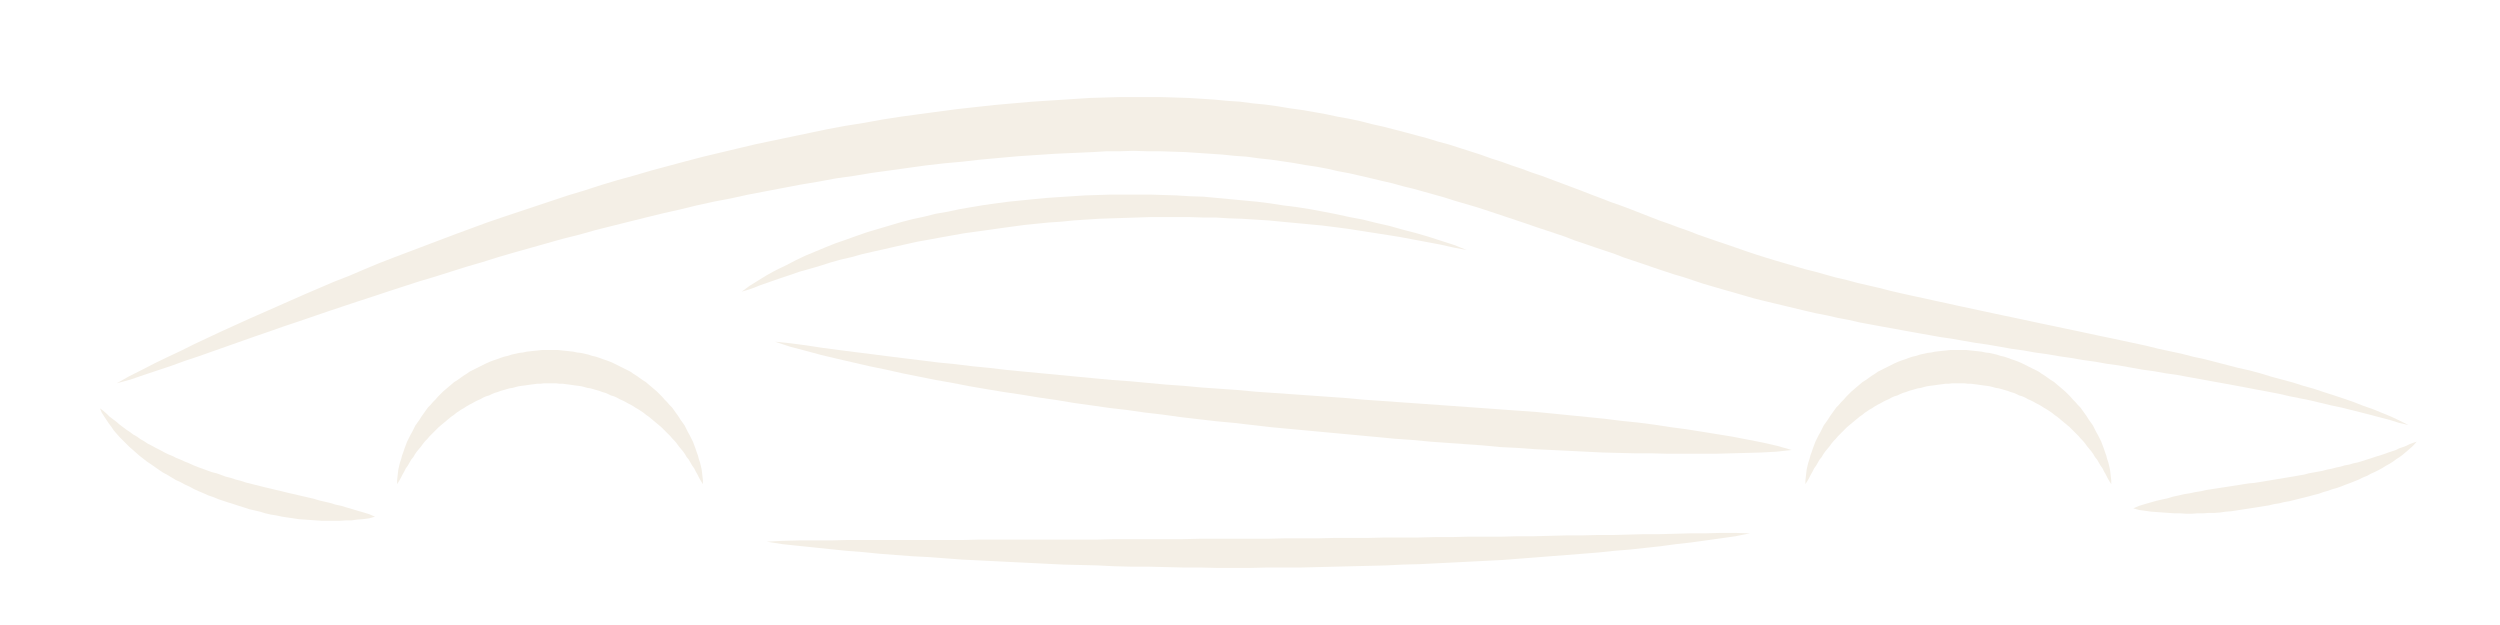
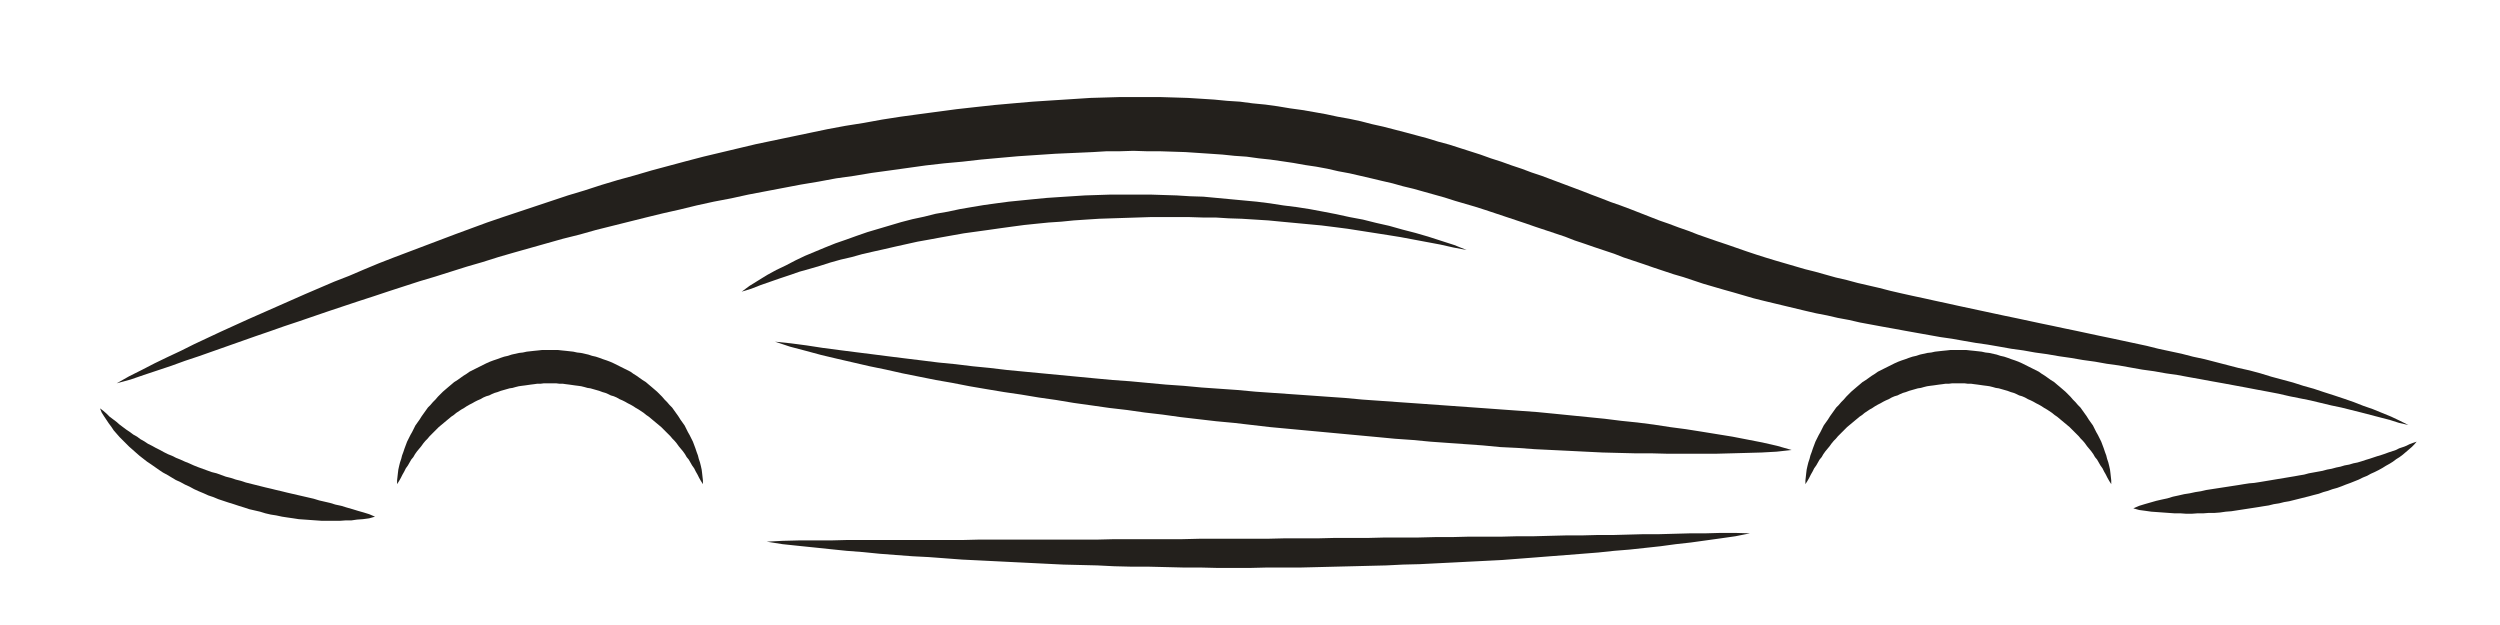
<svg xmlns="http://www.w3.org/2000/svg" viewBox="0 30 600 150" width="600" height="150">
-   <g fill="#f4efe6">
+   <g fill="#23201c">
    <path d="M28.0 122.0L31.3 121.1L34.5 120.0L37.8 118.9L41.1 117.8L44.4 116.6L47.7 115.5L51.1 114.3L54.5 113.1L57.9 111.9L61.3 110.7L64.8 109.5L68.2 108.3L71.8 107.1L75.3 105.9L78.8 104.7L82.4 103.5L86.0 102.3L89.7 101.1L93.3 99.9L97.0 98.7L100.7 97.5L104.4 96.4L108.2 95.2L112.0 94.0L115.8 92.9L119.6 91.7L123.4 90.6L127.3 89.5L131.2 88.4L135.1 87.3L139.1 86.3L143.0 85.2L147.0 84.2L151.0 83.2L155.0 82.2L159.1 81.2L163.1 80.3L167.2 79.3L171.3 78.4L175.5 77.6L179.6 76.7L183.8 75.9L188.0 75.1L192.2 74.3L196.4 73.6L200.7 72.8L205.0 72.2L209.2 71.5L213.6 70.9L217.9 70.3L222.2 69.7L226.6 69.2L231.0 68.8L235.4 68.3L239.8 67.9L244.3 67.5L248.8 67.2L253.3 66.9L257.8 66.7L262.3 66.5L265.6 66.3L268.8 66.3L272.0 66.2L275.2 66.3L278.3 66.3L281.4 66.4L284.5 66.5L287.5 66.7L290.5 66.9L293.4 67.1L296.3 67.4L299.2 67.6L302.1 68.0L304.9 68.3L307.7 68.7L310.4 69.1L313.2 69.6L315.9 70.0L318.6 70.5L321.2 71.1L323.9 71.6L326.5 72.2L329.1 72.8L331.6 73.4L334.2 74.0L336.7 74.7L339.2 75.3L341.7 76.0L344.2 76.7L346.7 77.4L349.2 78.2L351.6 78.9L354.0 79.6L356.5 80.4L358.9 81.2L361.3 82.0L363.7 82.8L366.1 83.6L368.4 84.4L370.8 85.2L373.2 86.0L375.6 86.8L377.9 87.7L380.3 88.5L382.6 89.3L385.0 90.1L387.4 90.9L389.7 91.8L392.1 92.6L394.5 93.4L396.8 94.2L399.2 95.0L401.6 95.8L404.0 96.5L406.4 97.3L408.8 98.1L411.2 98.8L413.6 99.5L416.1 100.2L418.5 100.9L420.9 101.6L423.3 102.2L425.8 102.8L428.3 103.4L430.8 104.0L433.3 104.6L435.9 105.2L438.5 105.7L441.1 106.3L443.8 106.8L446.4 107.4L449.1 107.9L451.8 108.4L454.6 108.9L457.3 109.4L460.1 109.9L462.9 110.4L465.7 110.9L468.5 111.3L471.3 111.8L474.2 112.3L477.0 112.7L479.9 113.2L482.7 113.7L485.6 114.1L488.4 114.6L491.3 115.0L494.2 115.5L497.0 115.9L499.9 116.4L502.8 116.8L505.6 117.3L508.5 117.7L511.3 118.2L514.1 118.7L517.0 119.1L519.8 119.6L522.6 120.0L525.3 120.5L528.1 121.0L530.8 121.5L533.6 122.0L536.3 122.5L539.0 123.0L541.6 123.5L544.3 124.0L546.9 124.5L549.5 125.1L552.0 125.6L554.5 126.1L557.0 126.7L559.5 127.3L561.9 127.8L564.3 128.4L566.7 129.0L569.0 129.6L571.3 130.2L573.6 130.8L575.8 131.5L578.0 132.0L578.0 132.0L576.0 131.0L573.9 130.0L571.7 129.1L569.5 128.2L567.2 127.4L564.9 126.5L562.6 125.7L560.2 124.9L557.7 124.1L555.3 123.3L552.8 122.6L550.3 121.8L547.7 121.1L545.1 120.4L542.5 119.6L539.9 118.9L537.2 118.3L534.5 117.6L531.8 116.9L529.1 116.2L526.3 115.6L523.6 114.9L520.8 114.3L518.0 113.7L515.2 113.0L512.4 112.4L509.6 111.8L506.8 111.2L503.9 110.6L501.1 110.0L498.3 109.4L495.4 108.8L492.6 108.2L489.7 107.6L486.9 107.0L484.1 106.4L481.2 105.8L478.4 105.2L475.6 104.6L472.8 104.0L470.0 103.4L467.3 102.8L464.5 102.2L461.8 101.6L459.0 101.0L456.3 100.4L453.7 99.8L451.0 99.1L448.4 98.5L445.8 97.9L443.2 97.2L440.6 96.6L438.1 95.9L435.6 95.2L433.2 94.6L430.8 93.9L428.4 93.2L426.0 92.5L423.7 91.8L421.5 91.1L419.1 90.3L416.8 89.5L414.5 88.7L412.1 87.9L409.8 87.1L407.5 86.3L405.2 85.4L402.9 84.6L400.5 83.7L398.2 82.9L395.9 82.0L393.6 81.1L391.3 80.2L388.9 79.3L386.6 78.5L384.3 77.6L381.9 76.7L379.6 75.8L377.2 74.9L374.8 74.0L372.4 73.1L370.0 72.2L367.6 71.4L365.2 70.5L362.8 69.7L360.3 68.8L357.8 68.0L355.3 67.1L352.8 66.3L350.3 65.5L347.8 64.7L345.2 64.0L342.6 63.2L340.0 62.5L337.4 61.8L334.7 61.1L332.0 60.4L329.3 59.8L326.6 59.1L323.8 58.5L321.0 58.0L318.2 57.4L315.4 56.9L312.5 56.4L309.6 56.0L306.6 55.5L303.7 55.1L300.6 54.8L297.6 54.4L294.5 54.2L291.4 53.9L288.3 53.7L285.1 53.5L281.9 53.4L278.6 53.3L275.3 53.3L272.0 53.3L268.6 53.3L265.2 53.4L261.7 53.5L257.1 53.8L252.4 54.1L247.8 54.4L243.2 54.8L238.7 55.2L234.1 55.7L229.6 56.2L225.1 56.8L220.6 57.4L216.2 58.0L211.7 58.7L207.3 59.5L202.9 60.2L198.6 61.0L194.3 61.9L190.0 62.8L185.7 63.7L181.4 64.6L177.2 65.6L173.0 66.6L168.8 67.6L164.6 68.7L160.5 69.8L156.4 70.9L152.3 72.1L148.3 73.2L144.3 74.4L140.3 75.7L136.3 76.9L132.4 78.2L128.5 79.5L124.6 80.8L120.7 82.1L116.9 83.4L113.1 84.8L109.3 86.2L105.6 87.6L101.9 89.0L98.2 90.4L94.5 91.8L90.9 93.2L87.3 94.7L83.8 96.2L80.2 97.6L76.7 99.1L73.2 100.6L69.8 102.1L66.4 103.6L63.0 105.1L59.6 106.6L56.3 108.1L53.0 109.6L49.8 111.1L46.6 112.6L43.4 114.2L40.2 115.7L37.1 117.2L34.0 118.8L31.0 120.3L28.0 122.0Z" />
    <path d="M178.0 100.0L180.3 99.3L182.6 98.4L184.9 97.6L187.2 96.8L189.6 96.0L191.9 95.2L194.4 94.5L196.8 93.8L199.3 93.0L201.8 92.3L204.4 91.7L206.9 91.0L209.5 90.4L212.2 89.8L214.8 89.2L217.5 88.6L220.2 88.0L223.0 87.5L225.7 87.0L228.5 86.5L231.3 86.0L234.2 85.6L237.1 85.2L239.9 84.8L242.8 84.4L245.8 84.0L248.7 83.7L251.7 83.4L254.7 83.2L257.7 82.9L260.7 82.7L263.8 82.5L266.8 82.4L269.9 82.3L273.0 82.2L276.1 82.1L279.2 82.1L282.3 82.1L285.4 82.1L288.6 82.2L291.7 82.2L294.9 82.4L298.0 82.5L301.2 82.7L304.4 82.9L307.5 83.2L310.7 83.5L313.9 83.8L317.1 84.1L320.3 84.5L323.4 84.9L326.6 85.4L329.8 85.9L333.0 86.4L336.1 86.9L339.3 87.5L342.5 88.1L345.7 88.7L348.8 89.4L352.0 90.0L352.0 90.0L349.0 88.8L345.9 87.8L342.8 86.8L339.7 85.9L336.6 85.1L333.4 84.2L330.3 83.5L327.1 82.7L323.9 82.1L320.7 81.4L317.6 80.8L314.4 80.2L311.2 79.7L308.0 79.3L304.8 78.8L301.6 78.4L298.4 78.1L295.2 77.8L292.0 77.5L288.8 77.2L285.6 77.1L282.4 76.9L279.2 76.8L276.1 76.7L272.9 76.7L269.8 76.7L266.6 76.7L263.5 76.8L260.4 76.9L257.3 77.1L254.2 77.3L251.2 77.5L248.1 77.8L245.1 78.1L242.1 78.4L239.1 78.8L236.2 79.2L233.2 79.7L230.3 80.2L227.5 80.8L224.6 81.3L221.8 82.0L219.0 82.6L216.3 83.3L213.6 84.1L210.9 84.9L208.2 85.7L205.6 86.6L203.1 87.5L200.5 88.4L198.0 89.4L195.6 90.4L193.2 91.4L190.9 92.5L188.6 93.7L186.3 94.8L184.1 96.0L182.0 97.3L179.9 98.6L178.0 100.0Z" />
    <path d="M430.0 138.0L426.5 137.0L423.0 136.2L419.4 135.5L415.8 134.8L412.1 134.2L408.4 133.6L404.6 133.0L400.8 132.5L396.9 131.9L393.0 131.4L389.1 131.0L385.1 130.5L381.1 130.1L377.1 129.7L373.1 129.3L369.0 128.9L364.9 128.6L360.7 128.3L356.6 128.0L352.4 127.7L348.2 127.4L344.0 127.1L339.8 126.8L335.5 126.5L331.3 126.2L327.0 125.9L322.7 125.5L318.4 125.2L314.2 124.9L309.9 124.6L305.6 124.3L301.3 124.0L297.0 123.6L292.7 123.3L288.4 123.0L284.1 122.6L279.8 122.3L275.5 121.9L271.2 121.5L267.0 121.2L262.7 120.8L258.5 120.4L254.3 120.0L250.1 119.6L245.9 119.2L241.7 118.8L237.5 118.3L233.4 117.9L229.3 117.4L225.2 117.0L221.2 116.5L217.1 116.0L213.1 115.5L209.2 115.0L205.2 114.5L201.3 114.0L197.5 113.5L193.6 112.9L189.8 112.4L186.0 112.0L186.0 112.0L189.6 113.2L193.4 114.2L197.1 115.2L200.9 116.1L204.8 117.0L208.7 117.9L212.6 118.7L216.6 119.6L220.6 120.4L224.6 121.2L228.6 121.9L232.7 122.7L236.8 123.4L241.0 124.1L245.1 124.7L249.3 125.4L253.5 126.0L257.7 126.7L262.0 127.3L266.2 127.9L270.5 128.4L274.7 129.0L279.0 129.5L283.3 130.1L287.6 130.6L291.9 131.1L296.2 131.5L300.5 132.0L304.8 132.5L309.1 132.9L313.4 133.3L317.7 133.7L322.0 134.1L326.3 134.5L330.6 134.9L334.8 135.3L339.1 135.6L343.3 136.0L347.5 136.3L351.7 136.6L355.9 136.9L360.1 137.3L364.2 137.5L368.3 137.8L372.4 138.0L376.5 138.2L380.5 138.4L384.6 138.6L388.5 138.7L392.5 138.8L396.4 138.8L400.3 138.9L404.1 138.9L408.0 138.9L411.7 138.9L415.5 138.8L419.2 138.7L422.8 138.6L426.4 138.4L430.0 138.0Z" />
    <path d="M95.3 146.2L95.8 145.4L96.2 144.7L96.6 143.9L97.0 143.2L97.4 142.4L97.9 141.7L98.3 141.0L98.7 140.3L99.2 139.7L99.6 139.0L100.1 138.3L100.6 137.7L101.1 137.1L101.6 136.4L102.1 135.8L102.6 135.3L103.1 134.7L103.7 134.1L104.2 133.6L104.8 133.0L105.3 132.5L105.9 132.0L106.5 131.5L107.1 131.0L107.7 130.5L108.3 130.0L108.9 129.6L109.5 129.1L110.1 128.7L110.7 128.3L111.4 127.9L112.0 127.5L112.7 127.1L113.3 126.8L114.0 126.4L114.6 126.1L115.3 125.8L116.0 125.4L116.7 125.1L117.4 124.9L118.0 124.6L118.7 124.3L119.4 124.1L120.2 123.8L120.9 123.6L121.6 123.4L122.3 123.2L123.0 123.1L123.7 122.9L124.5 122.7L125.2 122.6L126.0 122.5L126.7 122.4L127.4 122.3L128.2 122.2L128.9 122.1L129.7 122.1L130.5 122.0L131.2 122.0L132.0 122.0L132.8 122.0L133.5 122.0L134.3 122.1L135.1 122.1L135.8 122.2L136.6 122.3L137.3 122.4L138.0 122.5L138.8 122.6L139.5 122.7L140.3 122.9L141.0 123.1L141.7 123.2L142.4 123.4L143.1 123.6L143.8 123.8L144.6 124.1L145.3 124.3L146.0 124.6L146.6 124.9L147.3 125.1L148.0 125.4L148.7 125.8L149.4 126.1L150.0 126.4L150.7 126.8L151.3 127.1L152.0 127.5L152.6 127.9L153.3 128.3L153.9 128.7L154.5 129.1L155.1 129.6L155.7 130.0L156.3 130.5L156.9 131.0L157.5 131.5L158.1 132.0L158.7 132.5L159.2 133.0L159.8 133.6L160.3 134.1L160.9 134.7L161.4 135.3L161.9 135.8L162.4 136.4L162.9 137.1L163.4 137.7L163.9 138.3L164.4 139.0L164.8 139.7L165.3 140.3L165.7 141.0L166.1 141.7L166.6 142.4L167.0 143.2L167.4 143.9L167.8 144.7L168.2 145.4L168.7 146.2L168.7 146.2L168.7 145.3L168.6 144.4L168.5 143.5L168.4 142.7L168.2 141.8L168.0 141.0L167.7 140.1L167.5 139.3L167.2 138.5L166.9 137.6L166.6 136.8L166.3 136.0L165.9 135.2L165.5 134.4L165.1 133.7L164.7 132.9L164.3 132.1L163.8 131.4L163.3 130.7L162.8 129.9L162.3 129.2L161.8 128.5L161.3 127.8L160.7 127.2L160.1 126.5L159.5 125.9L158.9 125.2L158.3 124.6L157.7 124.0L157.0 123.4L156.3 122.8L155.7 122.3L155.0 121.7L154.2 121.2L153.5 120.7L152.8 120.2L152.0 119.7L151.3 119.2L150.5 118.8L149.7 118.4L148.9 118.0L148.1 117.6L147.3 117.2L146.4 116.8L145.6 116.5L144.7 116.2L143.9 115.9L143.0 115.6L142.1 115.4L141.2 115.1L140.3 114.9L139.4 114.7L138.5 114.6L137.6 114.4L136.7 114.3L135.8 114.2L134.8 114.1L133.9 114.0L132.9 114.0L132.0 114.0L131.1 114.0L130.1 114.0L129.2 114.1L128.2 114.2L127.3 114.3L126.4 114.4L125.5 114.6L124.6 114.7L123.7 114.9L122.8 115.1L121.9 115.4L121.0 115.6L120.1 115.9L119.3 116.2L118.4 116.5L117.6 116.8L116.7 117.2L115.9 117.6L115.1 118.0L114.3 118.4L113.5 118.8L112.7 119.2L112.0 119.7L111.2 120.2L110.5 120.7L109.8 121.2L109.0 121.7L108.3 122.3L107.7 122.8L107.0 123.4L106.3 124.0L105.7 124.6L105.1 125.2L104.5 125.9L103.9 126.5L103.3 127.2L102.7 127.8L102.2 128.5L101.7 129.2L101.2 129.9L100.7 130.7L100.2 131.4L99.7 132.1L99.3 132.9L98.9 133.7L98.5 134.4L98.1 135.2L97.7 136.0L97.4 136.8L97.1 137.6L96.8 138.5L96.5 139.3L96.3 140.1L96.0 141.0L95.8 141.8L95.6 142.7L95.5 143.5L95.4 144.4L95.3 145.3L95.3 146.2Z" />
    <path d="M433.3 146.2L433.8 145.4L434.2 144.7L434.6 143.9L435.0 143.2L435.4 142.4L435.9 141.7L436.3 141.0L436.7 140.3L437.2 139.7L437.6 139.0L438.1 138.3L438.6 137.7L439.1 137.1L439.6 136.4L440.1 135.8L440.6 135.3L441.1 134.7L441.7 134.1L442.2 133.6L442.8 133.0L443.3 132.5L443.9 132.0L444.5 131.5L445.1 131.0L445.7 130.5L446.3 130.0L446.9 129.6L447.5 129.1L448.1 128.7L448.7 128.3L449.4 127.9L450.0 127.5L450.7 127.1L451.3 126.8L452.0 126.4L452.6 126.1L453.3 125.8L454.0 125.4L454.7 125.1L455.4 124.9L456.0 124.6L456.7 124.3L457.4 124.1L458.2 123.8L458.9 123.6L459.6 123.4L460.3 123.2L461.0 123.1L461.7 122.9L462.5 122.7L463.2 122.6L464.0 122.5L464.7 122.4L465.4 122.3L466.2 122.2L466.9 122.1L467.7 122.1L468.5 122.0L469.2 122.0L470.0 122.0L470.8 122.0L471.5 122.0L472.3 122.1L473.1 122.1L473.8 122.2L474.6 122.3L475.3 122.4L476.0 122.5L476.8 122.6L477.5 122.7L478.3 122.9L479.0 123.1L479.7 123.2L480.4 123.4L481.1 123.6L481.8 123.8L482.6 124.1L483.3 124.3L484.0 124.6L484.6 124.9L485.3 125.1L486.0 125.4L486.7 125.8L487.4 126.1L488.0 126.4L488.7 126.8L489.3 127.1L490.0 127.5L490.6 127.9L491.3 128.3L491.9 128.7L492.5 129.1L493.1 129.6L493.7 130.0L494.3 130.5L494.9 131.0L495.5 131.5L496.1 132.0L496.7 132.5L497.2 133.0L497.8 133.6L498.3 134.1L498.9 134.7L499.4 135.3L499.9 135.8L500.4 136.4L500.9 137.1L501.4 137.7L501.9 138.3L502.4 139.0L502.8 139.7L503.3 140.3L503.7 141.0L504.1 141.7L504.6 142.4L505.0 143.2L505.4 143.9L505.8 144.7L506.2 145.4L506.7 146.2L506.7 146.2L506.7 145.3L506.6 144.4L506.5 143.5L506.4 142.7L506.2 141.8L506.0 141.0L505.7 140.1L505.5 139.3L505.2 138.5L504.9 137.6L504.6 136.8L504.3 136.0L503.9 135.2L503.5 134.4L503.1 133.7L502.7 132.9L502.3 132.1L501.8 131.4L501.3 130.7L500.8 129.9L500.3 129.2L499.8 128.5L499.3 127.8L498.7 127.2L498.1 126.5L497.5 125.9L496.9 125.2L496.3 124.6L495.7 124.0L495.0 123.4L494.3 122.8L493.7 122.3L493.0 121.7L492.2 121.2L491.5 120.7L490.8 120.2L490.0 119.7L489.3 119.2L488.5 118.8L487.7 118.4L486.9 118.0L486.1 117.6L485.3 117.2L484.4 116.8L483.6 116.5L482.7 116.2L481.9 115.9L481.0 115.6L480.1 115.4L479.2 115.1L478.3 114.9L477.4 114.7L476.5 114.6L475.6 114.4L474.7 114.3L473.8 114.2L472.8 114.1L471.9 114.0L470.9 114.0L470.0 114.0L469.1 114.0L468.1 114.0L467.2 114.1L466.2 114.2L465.3 114.3L464.4 114.4L463.5 114.6L462.6 114.7L461.7 114.9L460.8 115.1L459.9 115.4L459.0 115.6L458.1 115.9L457.3 116.2L456.4 116.5L455.6 116.8L454.7 117.2L453.9 117.6L453.1 118.0L452.3 118.4L451.5 118.8L450.7 119.2L450.0 119.7L449.2 120.2L448.5 120.7L447.8 121.2L447.0 121.7L446.3 122.3L445.7 122.8L445.0 123.4L444.3 124.0L443.7 124.6L443.1 125.2L442.5 125.9L441.9 126.5L441.3 127.2L440.7 127.8L440.2 128.5L439.7 129.2L439.2 129.9L438.7 130.7L438.2 131.4L437.7 132.1L437.3 132.9L436.9 133.7L436.5 134.4L436.1 135.2L435.7 136.0L435.4 136.8L435.1 137.6L434.8 138.5L434.5 139.3L434.3 140.1L434.0 141.0L433.8 141.8L433.6 142.7L433.5 143.5L433.4 144.4L433.3 145.3L433.3 146.2Z" />
    <path d="M184.0 160.0L187.8 160.6L191.6 161.0L195.5 161.4L199.3 161.8L203.2 162.2L207.1 162.5L211.1 162.9L215.0 163.2L219.0 163.5L222.9 163.7L226.9 164.0L230.9 164.3L235.0 164.5L239.0 164.7L243.0 164.9L247.1 165.1L251.1 165.3L255.2 165.5L259.3 165.6L263.4 165.7L267.4 165.9L271.5 166.0L275.6 166.0L279.7 166.1L283.8 166.2L287.9 166.2L292.0 166.3L296.1 166.3L300.2 166.3L304.3 166.2L308.4 166.2L312.4 166.2L316.5 166.1L320.5 166.0L324.6 165.9L328.6 165.8L332.7 165.7L336.7 165.5L340.7 165.4L344.7 165.2L348.7 165.0L352.6 164.8L356.6 164.6L360.5 164.4L364.4 164.1L368.3 163.8L372.1 163.5L376.0 163.2L379.8 162.9L383.6 162.6L387.4 162.2L391.1 161.9L394.8 161.5L398.5 161.1L402.2 160.6L405.8 160.2L409.4 159.7L413.0 159.2L416.5 158.7L420.0 158.0L420.0 158.0L416.5 157.9L412.9 157.9L409.3 158.0L405.7 158.0L402.0 158.1L398.3 158.2L394.6 158.2L390.9 158.3L387.2 158.4L383.4 158.4L379.6 158.5L375.8 158.5L371.9 158.6L368.1 158.7L364.2 158.7L360.3 158.8L356.4 158.8L352.4 158.8L348.5 158.9L344.5 158.9L340.5 159.0L336.5 159.0L332.5 159.0L328.5 159.1L324.5 159.1L320.4 159.1L316.4 159.2L312.4 159.2L308.3 159.2L304.2 159.3L300.2 159.3L296.1 159.3L292.0 159.3L287.9 159.3L283.8 159.4L279.8 159.4L275.7 159.4L271.6 159.4L267.5 159.4L263.5 159.5L259.4 159.5L255.3 159.5L251.3 159.5L247.2 159.5L243.2 159.5L239.1 159.5L235.1 159.5L231.1 159.6L227.1 159.6L223.1 159.6L219.1 159.6L215.1 159.6L211.2 159.6L207.2 159.6L203.3 159.6L199.4 159.7L195.5 159.7L191.7 159.7L187.8 159.8L184.0 160.0Z" />
    <path d="M512.0 152.0L513.4 152.4L514.9 152.6L516.3 152.8L517.7 152.9L519.1 153.0L520.5 153.1L521.9 153.2L523.3 153.2L524.7 153.3L526.0 153.3L527.4 153.2L528.8 153.2L530.1 153.1L531.5 153.1L532.8 153.0L534.2 152.8L535.5 152.7L536.8 152.5L538.1 152.3L539.4 152.1L540.7 151.9L542.0 151.7L543.2 151.5L544.5 151.3L545.7 151.0L547.0 150.8L548.2 150.5L549.4 150.3L550.6 150.0L551.8 149.7L553.0 149.4L554.2 149.1L555.3 148.8L556.5 148.5L557.6 148.1L558.7 147.8L559.8 147.4L560.9 147.1L562.0 146.7L563.0 146.3L564.1 145.9L565.1 145.5L566.1 145.1L567.1 144.6L568.1 144.2L569.0 143.7L569.9 143.3L570.9 142.8L571.8 142.3L572.6 141.8L573.5 141.3L574.3 140.8L575.1 140.2L575.9 139.7L576.7 139.1L577.4 138.5L578.1 137.9L578.8 137.3L579.4 136.7L580.0 136.0L580.0 136.0L579.1 136.3L578.3 136.6L577.5 137.0L576.7 137.3L575.8 137.6L575.0 138.0L574.1 138.3L573.2 138.6L572.4 138.9L571.5 139.2L570.5 139.5L569.6 139.8L568.7 140.1L567.7 140.4L566.8 140.7L565.8 141.0L564.8 141.2L563.8 141.5L562.7 141.7L561.7 142.0L560.7 142.2L559.6 142.5L558.5 142.7L557.4 143.0L556.3 143.2L555.2 143.4L554.1 143.6L553.0 143.9L551.8 144.1L550.7 144.3L549.5 144.5L548.3 144.7L547.1 144.9L545.9 145.1L544.7 145.3L543.5 145.5L542.3 145.7L541.0 145.9L539.8 146.0L538.5 146.2L537.3 146.4L536.0 146.6L534.7 146.8L533.4 147.0L532.1 147.2L530.8 147.4L529.5 147.6L528.2 147.9L526.9 148.1L525.5 148.4L524.2 148.6L522.9 148.9L521.5 149.2L520.2 149.6L518.8 149.9L517.5 150.2L516.1 150.6L514.7 151.0L513.4 151.4L512.0 152.0Z" />
    <path d="M24.0 128.0L24.4 129.0L24.9 129.8L25.5 130.7L26.1 131.6L26.7 132.4L27.3 133.3L28.0 134.1L28.7 134.9L29.5 135.7L30.2 136.4L31.0 137.2L31.8 137.9L32.7 138.7L33.5 139.4L34.4 140.1L35.3 140.8L36.2 141.4L37.2 142.1L38.2 142.8L39.1 143.4L40.2 144.0L41.2 144.6L42.2 145.2L43.3 145.7L44.4 146.3L45.5 146.8L46.6 147.4L47.7 147.9L48.9 148.4L50.0 148.9L51.2 149.3L52.4 149.8L53.6 150.2L54.8 150.6L56.1 151.0L57.3 151.4L58.6 151.8L59.8 152.2L61.1 152.5L62.4 152.8L63.7 153.2L65.0 153.5L66.3 153.7L67.7 154.0L69.0 154.2L70.4 154.4L71.7 154.6L73.1 154.7L74.5 154.8L75.9 154.9L77.3 155.0L78.7 155.0L80.1 155.0L81.5 155.0L82.9 154.9L84.3 154.9L85.7 154.7L87.1 154.6L88.6 154.4L90.0 154.0L90.0 154.0L88.6 153.4L87.3 153.0L85.9 152.6L84.6 152.2L83.2 151.8L81.9 151.4L80.5 151.1L79.2 150.7L77.9 150.4L76.6 150.1L75.3 149.7L74.0 149.4L72.7 149.1L71.4 148.8L70.1 148.5L68.8 148.2L67.6 147.9L66.3 147.6L65.1 147.3L63.8 147.0L62.6 146.7L61.4 146.4L60.2 146.1L59.0 145.8L57.8 145.4L56.6 145.1L55.4 144.7L54.2 144.4L53.1 144.0L52.0 143.6L50.8 143.3L49.7 142.9L48.6 142.5L47.5 142.1L46.5 141.7L45.4 141.2L44.4 140.8L43.3 140.3L42.3 139.9L41.3 139.4L40.3 139.0L39.3 138.5L38.4 138.0L37.4 137.5L36.5 137.0L35.5 136.5L34.6 135.9L33.7 135.4L32.9 134.8L32.0 134.3L31.2 133.7L30.3 133.1L29.5 132.5L28.7 131.9L27.9 131.2L27.1 130.6L26.3 130.0L25.6 129.3L24.8 128.6L24.0 128.0Z" />
  </g>
</svg>
